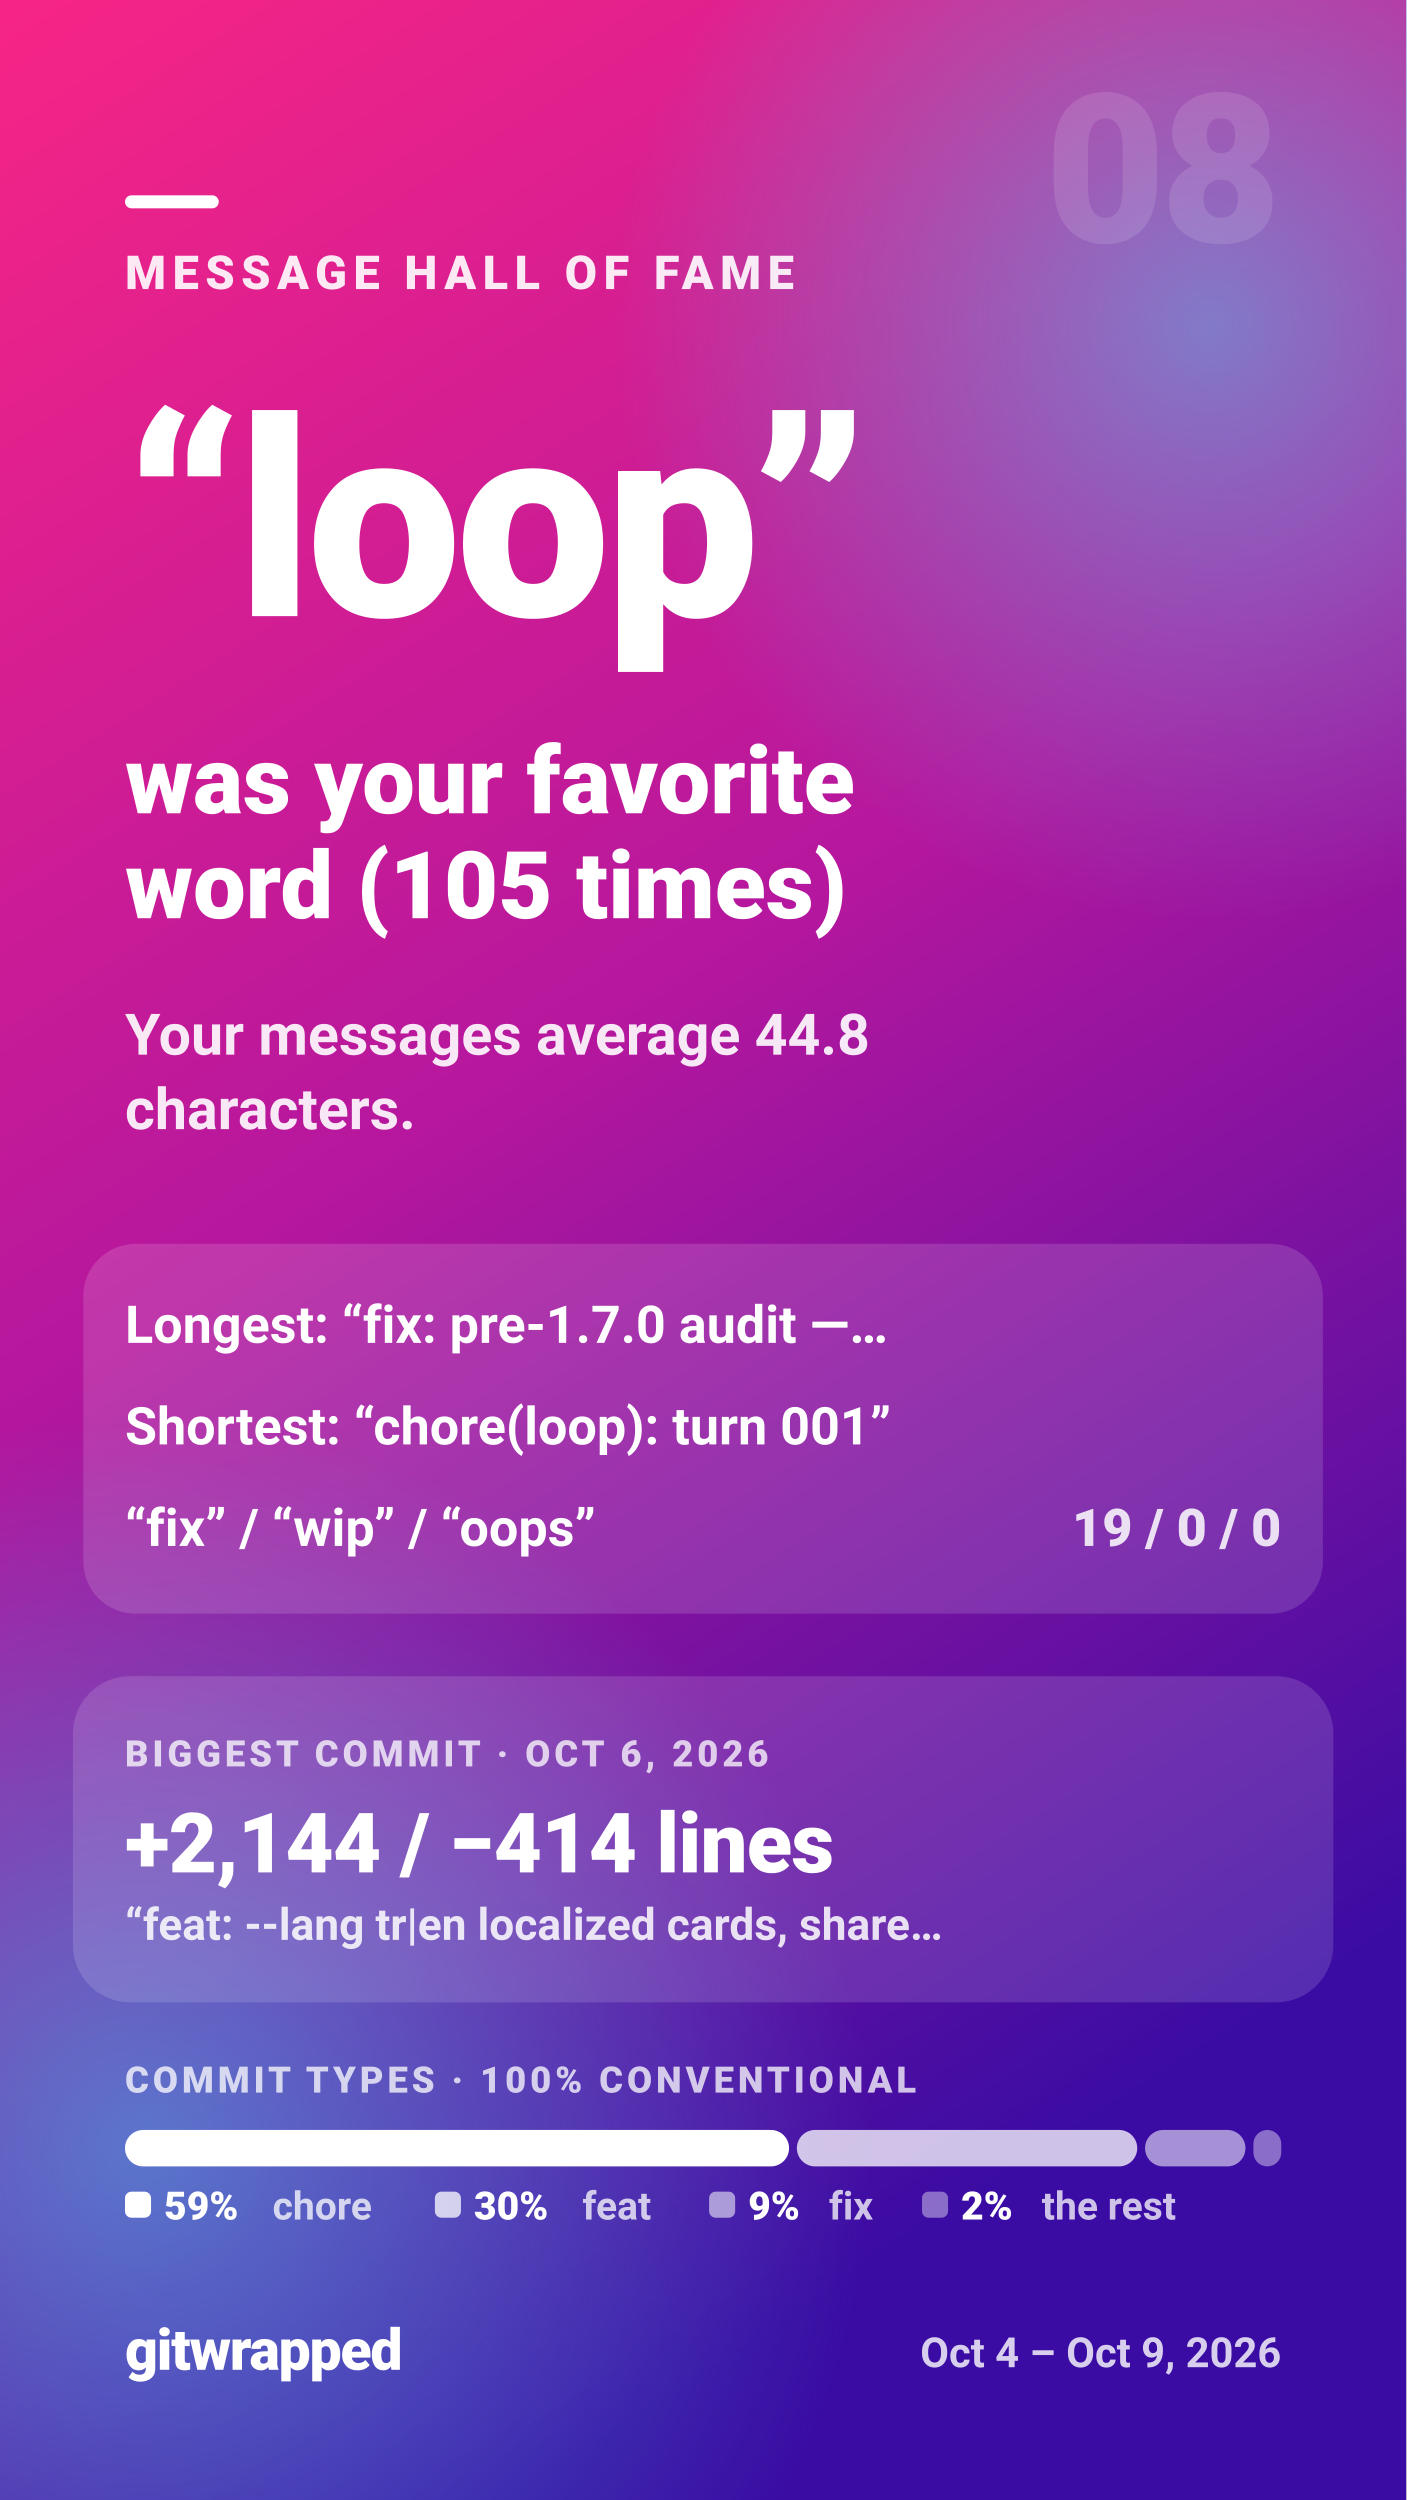
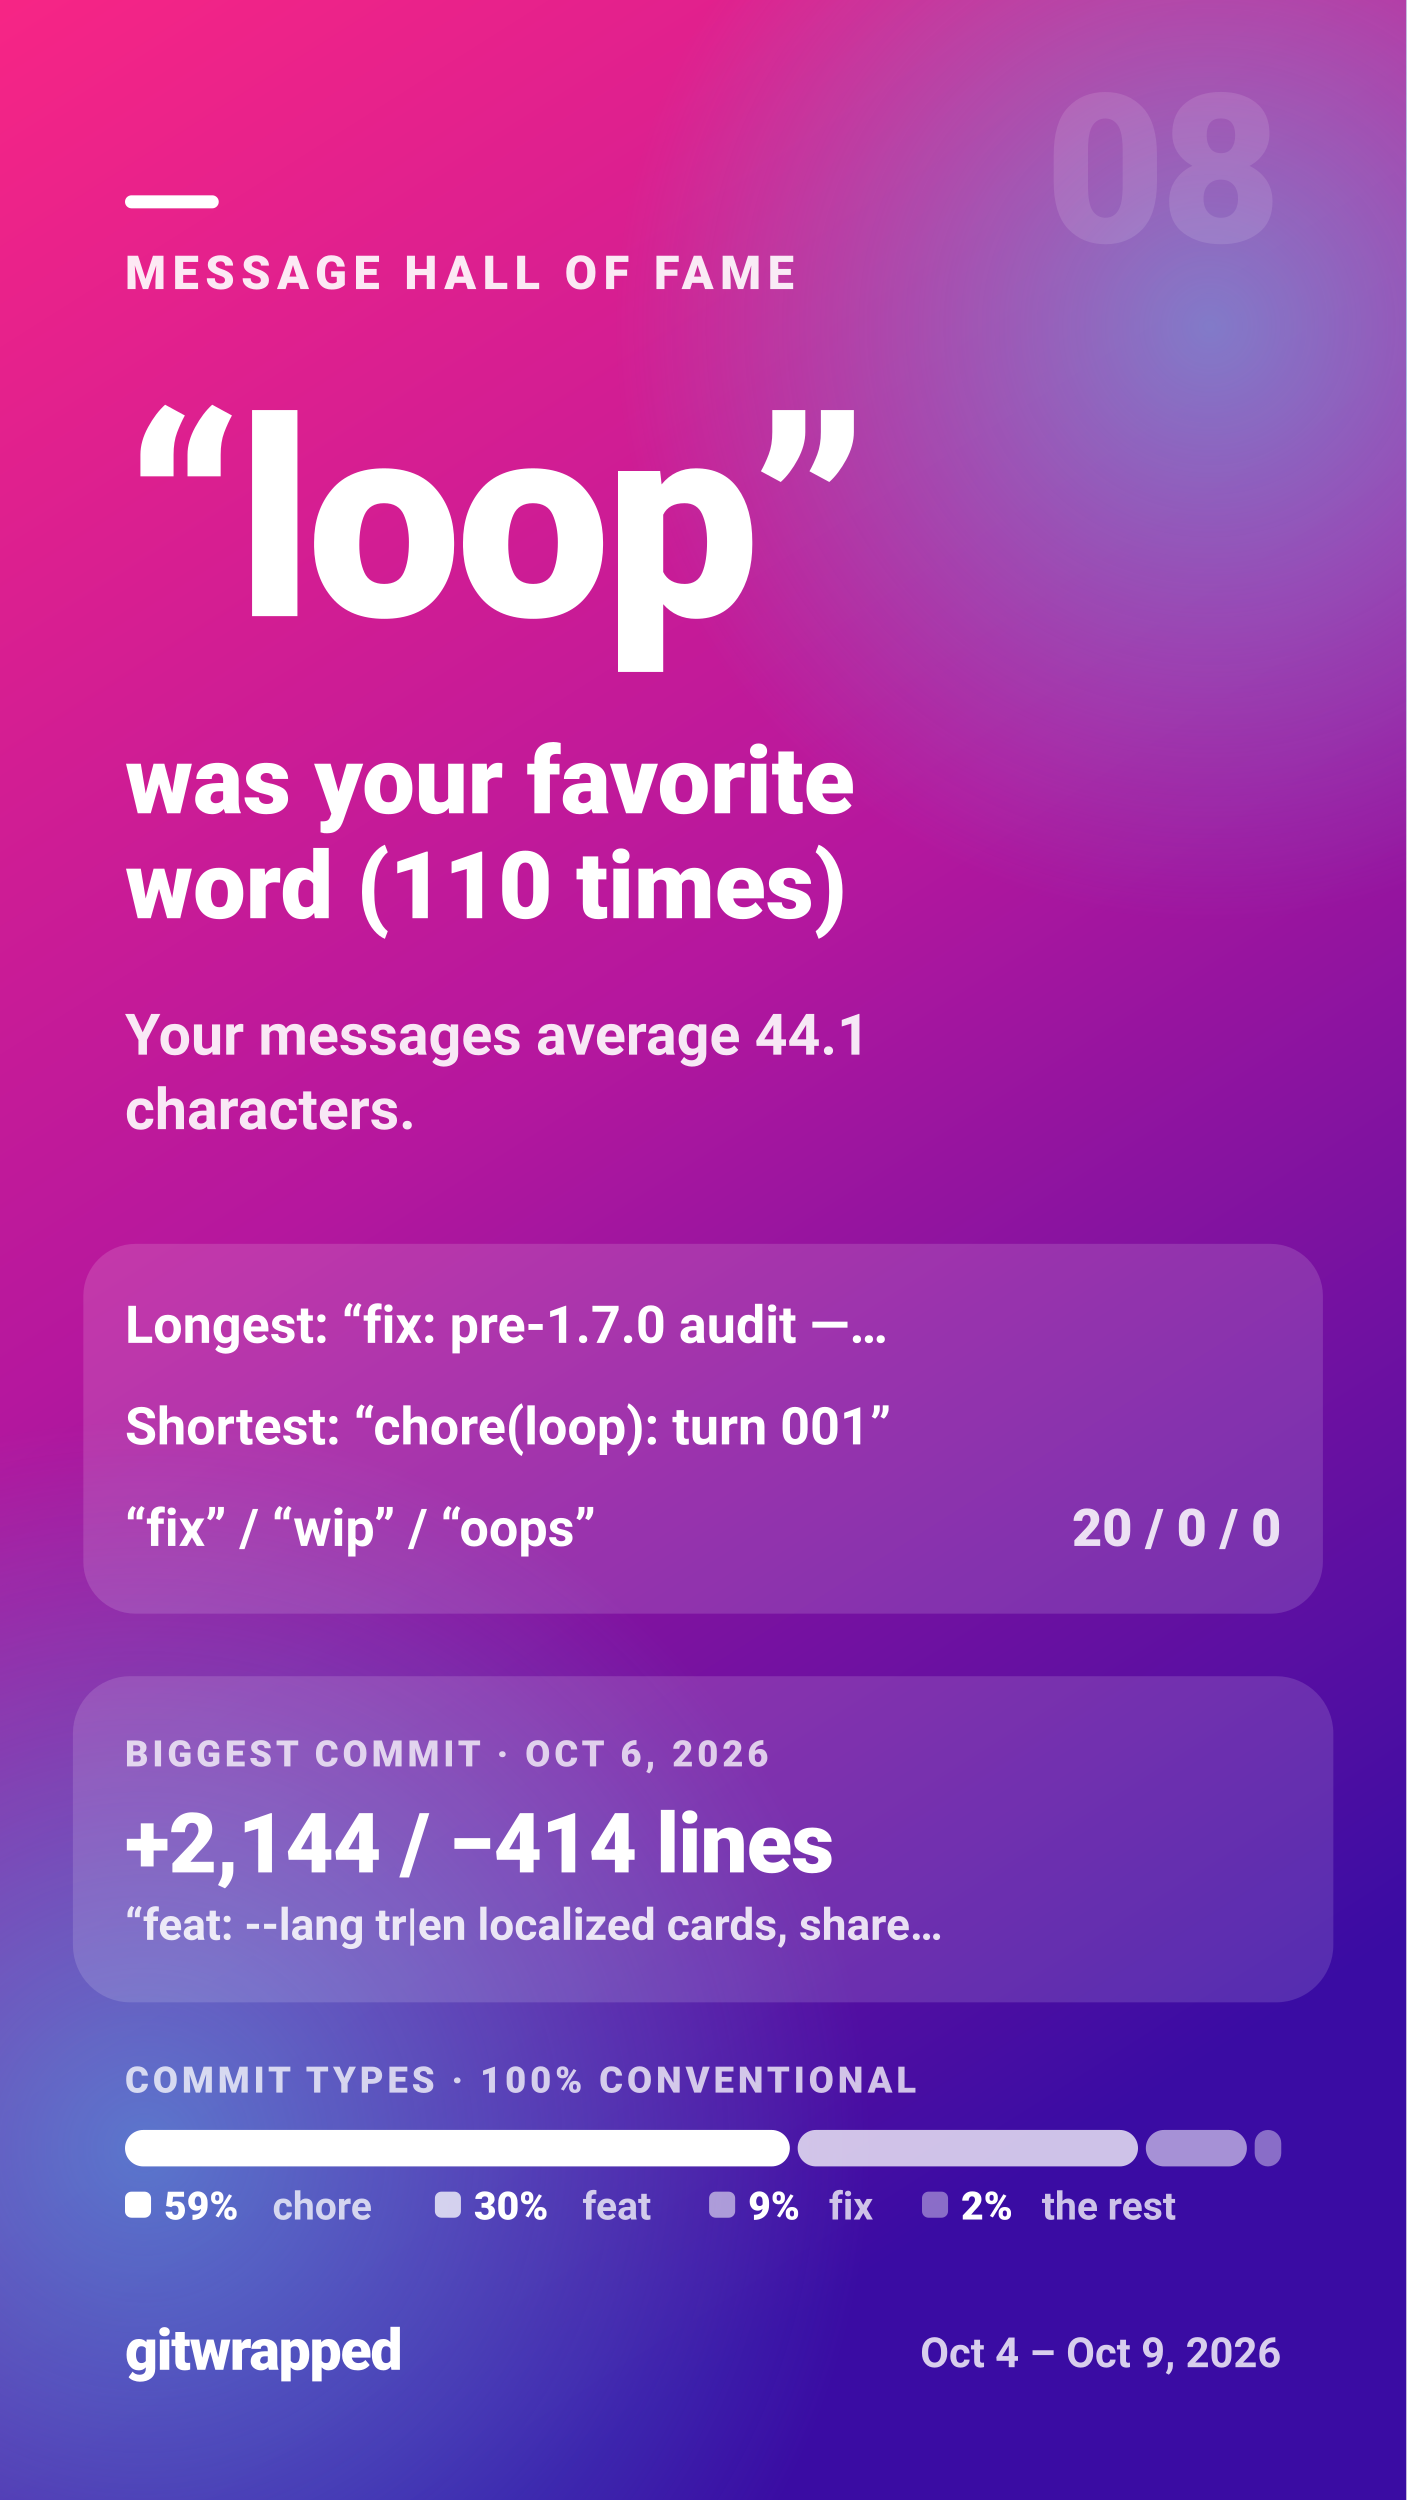
- <svg xmlns="http://www.w3.org/2000/svg" width="1080" height="1920" viewBox="0 0 1080 1920" role="img" aria-label="MESSAGE HALL OF FAME — “loop” — was your favorite word (105 times)">
+ <svg xmlns="http://www.w3.org/2000/svg" width="1080" height="1920" viewBox="0 0 1080 1920" role="img" aria-label="MESSAGE HALL OF FAME — “loop” — was your favorite word (110 times)">
  <defs>
    <linearGradient id="gw-messages-bg" x1="0" y1="0" x2="0.35" y2="1">
      <stop offset="0.00" stop-color="#f72585" />
      <stop offset="0.50" stop-color="#b5179e" />
      <stop offset="1.00" stop-color="#3a0ca3" />
    </linearGradient>
    <radialGradient id="gw-messages-glow">
      <stop offset="0" stop-color="#4cc9f0" stop-opacity="0.55" />
      <stop offset="1" stop-color="#4cc9f0" stop-opacity="0" />
    </radialGradient>
  </defs>
  <rect width="1080" height="1920" fill="url(#gw-messages-bg)" />
  <circle cx="930" cy="250" r="460" fill="url(#gw-messages-glow)" />
  <circle cx="110" cy="1650" r="560" fill="url(#gw-messages-glow)" />
  <g fill="#ffffff" font-family="system-ui, -apple-system, 'Segoe UI', Roboto, Helvetica, Arial, sans-serif">
    <text x="984" y="186" font-size="160" font-weight="900" fill-opacity="0.12" text-anchor="end" letter-spacing="-4">08</text>
    <rect x="96" y="150" width="72" height="10" rx="5" fill="#ffffff" />
    <text x="96" y="222" font-size="36" font-weight="800" fill-opacity="0.9" letter-spacing="5">MESSAGE HALL OF FAME</text>
    <text x="96" y="473.2" font-size="211" font-weight="900" letter-spacing="-4.2">“loop”</text>
    <text x="96" y="624.6" font-size="72" font-weight="800">was your favorite</text>
-     <text x="96" y="705.2" font-size="72" font-weight="800">word (105 times)</text>
-     <text x="96" y="810" font-size="44" font-weight="600" fill-opacity="0.9">Your messages average 44.8</text>
+     <text x="96" y="705.2" font-size="72" font-weight="800">word (110 times)</text>
+     <text x="96" y="810" font-size="44" font-weight="600" fill-opacity="0.9">Your messages average 44.1</text>
    <text x="96" y="867.2" font-size="44" font-weight="600" fill-opacity="0.9">characters.</text>
    <rect x="64" y="955.3" width="952" height="284" rx="40" fill="#ffffff" fill-opacity="0.14" />
    <text x="96" y="1031.3" font-size="40" font-weight="700">Longest: “fix: pre-1.7.0 audit —…</text>
    <text x="96" y="1109.3" font-size="40" font-weight="700">Shortest: “chore(loop): turn 001”</text>
    <text x="96" y="1187.3" font-size="40" font-weight="700">“fix” / “wip” / “oops”</text>
-     <text x="984" y="1187.3" font-size="40" font-weight="800" fill-opacity="0.85" text-anchor="end">19 / 0 / 0</text>
+     <text x="984" y="1187.3" font-size="40" font-weight="800" fill-opacity="0.85" text-anchor="end">20 / 0 / 0</text>
    <rect x="56" y="1287.3" width="968" height="250.5" rx="44" fill="#ffffff" fill-opacity="0.14" />
    <text x="96" y="1356.6" font-size="28" font-weight="800" fill-opacity="0.75" letter-spacing="3">BIGGEST COMMIT · OCT 6, 2026</text>
    <text x="96" y="1438" font-size="64" font-weight="900" letter-spacing="-0.6">+2,144 / −414 lines</text>
    <text x="96" y="1489.8" font-size="34" font-weight="700" fill-opacity="0.85">“feat: --lang tr|en localized cards, share…</text>
    <text x="96" y="1607.1" font-size="28" font-weight="800" fill-opacity="0.75" letter-spacing="3">COMMIT TYPES · 100% CONVENTIONAL</text>
-     <rect x="96" y="1635.8" width="510" height="28" rx="14" />
-     <rect x="612" y="1635.8" width="261.4" height="28" rx="14" fill-opacity="0.75" />
-     <rect x="879.4" y="1635.8" width="77.1" height="28" rx="14" fill-opacity="0.55" />
-     <rect x="962.6" y="1635.8" width="21.4" height="28" rx="10.7" fill-opacity="0.4" />
+     <rect x="96" y="1635.8" width="510.6" height="28" rx="14" />
+     <rect x="612.6" y="1635.8" width="261.4" height="28" rx="14" fill-opacity="0.75" />
+     <rect x="880" y="1635.8" width="77.6" height="28" rx="14" fill-opacity="0.55" />
+     <rect x="963.6" y="1635.8" width="20.4" height="28" rx="10.2" fill-opacity="0.4" />
    <g>
      <rect x="96" y="1683.2" width="20" height="20" rx="5" />
      <text x="126" y="1704.6" font-size="30" font-weight="900">59%</text>
      <text x="209.3" y="1704.6" font-size="30" font-weight="700" fill-opacity="0.75">chore</text>
    </g>
    <g>
      <rect x="334" y="1683.2" width="20" height="20" rx="5" fill-opacity="0.75" />
      <text x="364" y="1704.6" font-size="30" font-weight="900">30%</text>
      <text x="447.3" y="1704.6" font-size="30" font-weight="700" fill-opacity="0.75">feat</text>
    </g>
    <g>
      <rect x="544.6" y="1683.2" width="20" height="20" rx="5" fill-opacity="0.55" />
      <text x="574.6" y="1704.6" font-size="30" font-weight="900">9%</text>
      <text x="636.6" y="1704.6" font-size="30" font-weight="700" fill-opacity="0.75">fix</text>
    </g>
    <g>
      <rect x="708.1" y="1683.2" width="20" height="20" rx="5" fill-opacity="0.4" />
      <text x="738.1" y="1704.6" font-size="30" font-weight="900">2%</text>
      <text x="800.1" y="1704.6" font-size="30" font-weight="700" fill-opacity="0.75">the rest</text>
    </g>
    <text x="96" y="1820" font-size="44" font-weight="900" letter-spacing="-1">gitwrapped</text>
    <text x="984" y="1818" font-size="32" font-weight="600" fill-opacity="0.8" text-anchor="end">Oct 4 – Oct 9, 2026</text>
  </g>
</svg>
